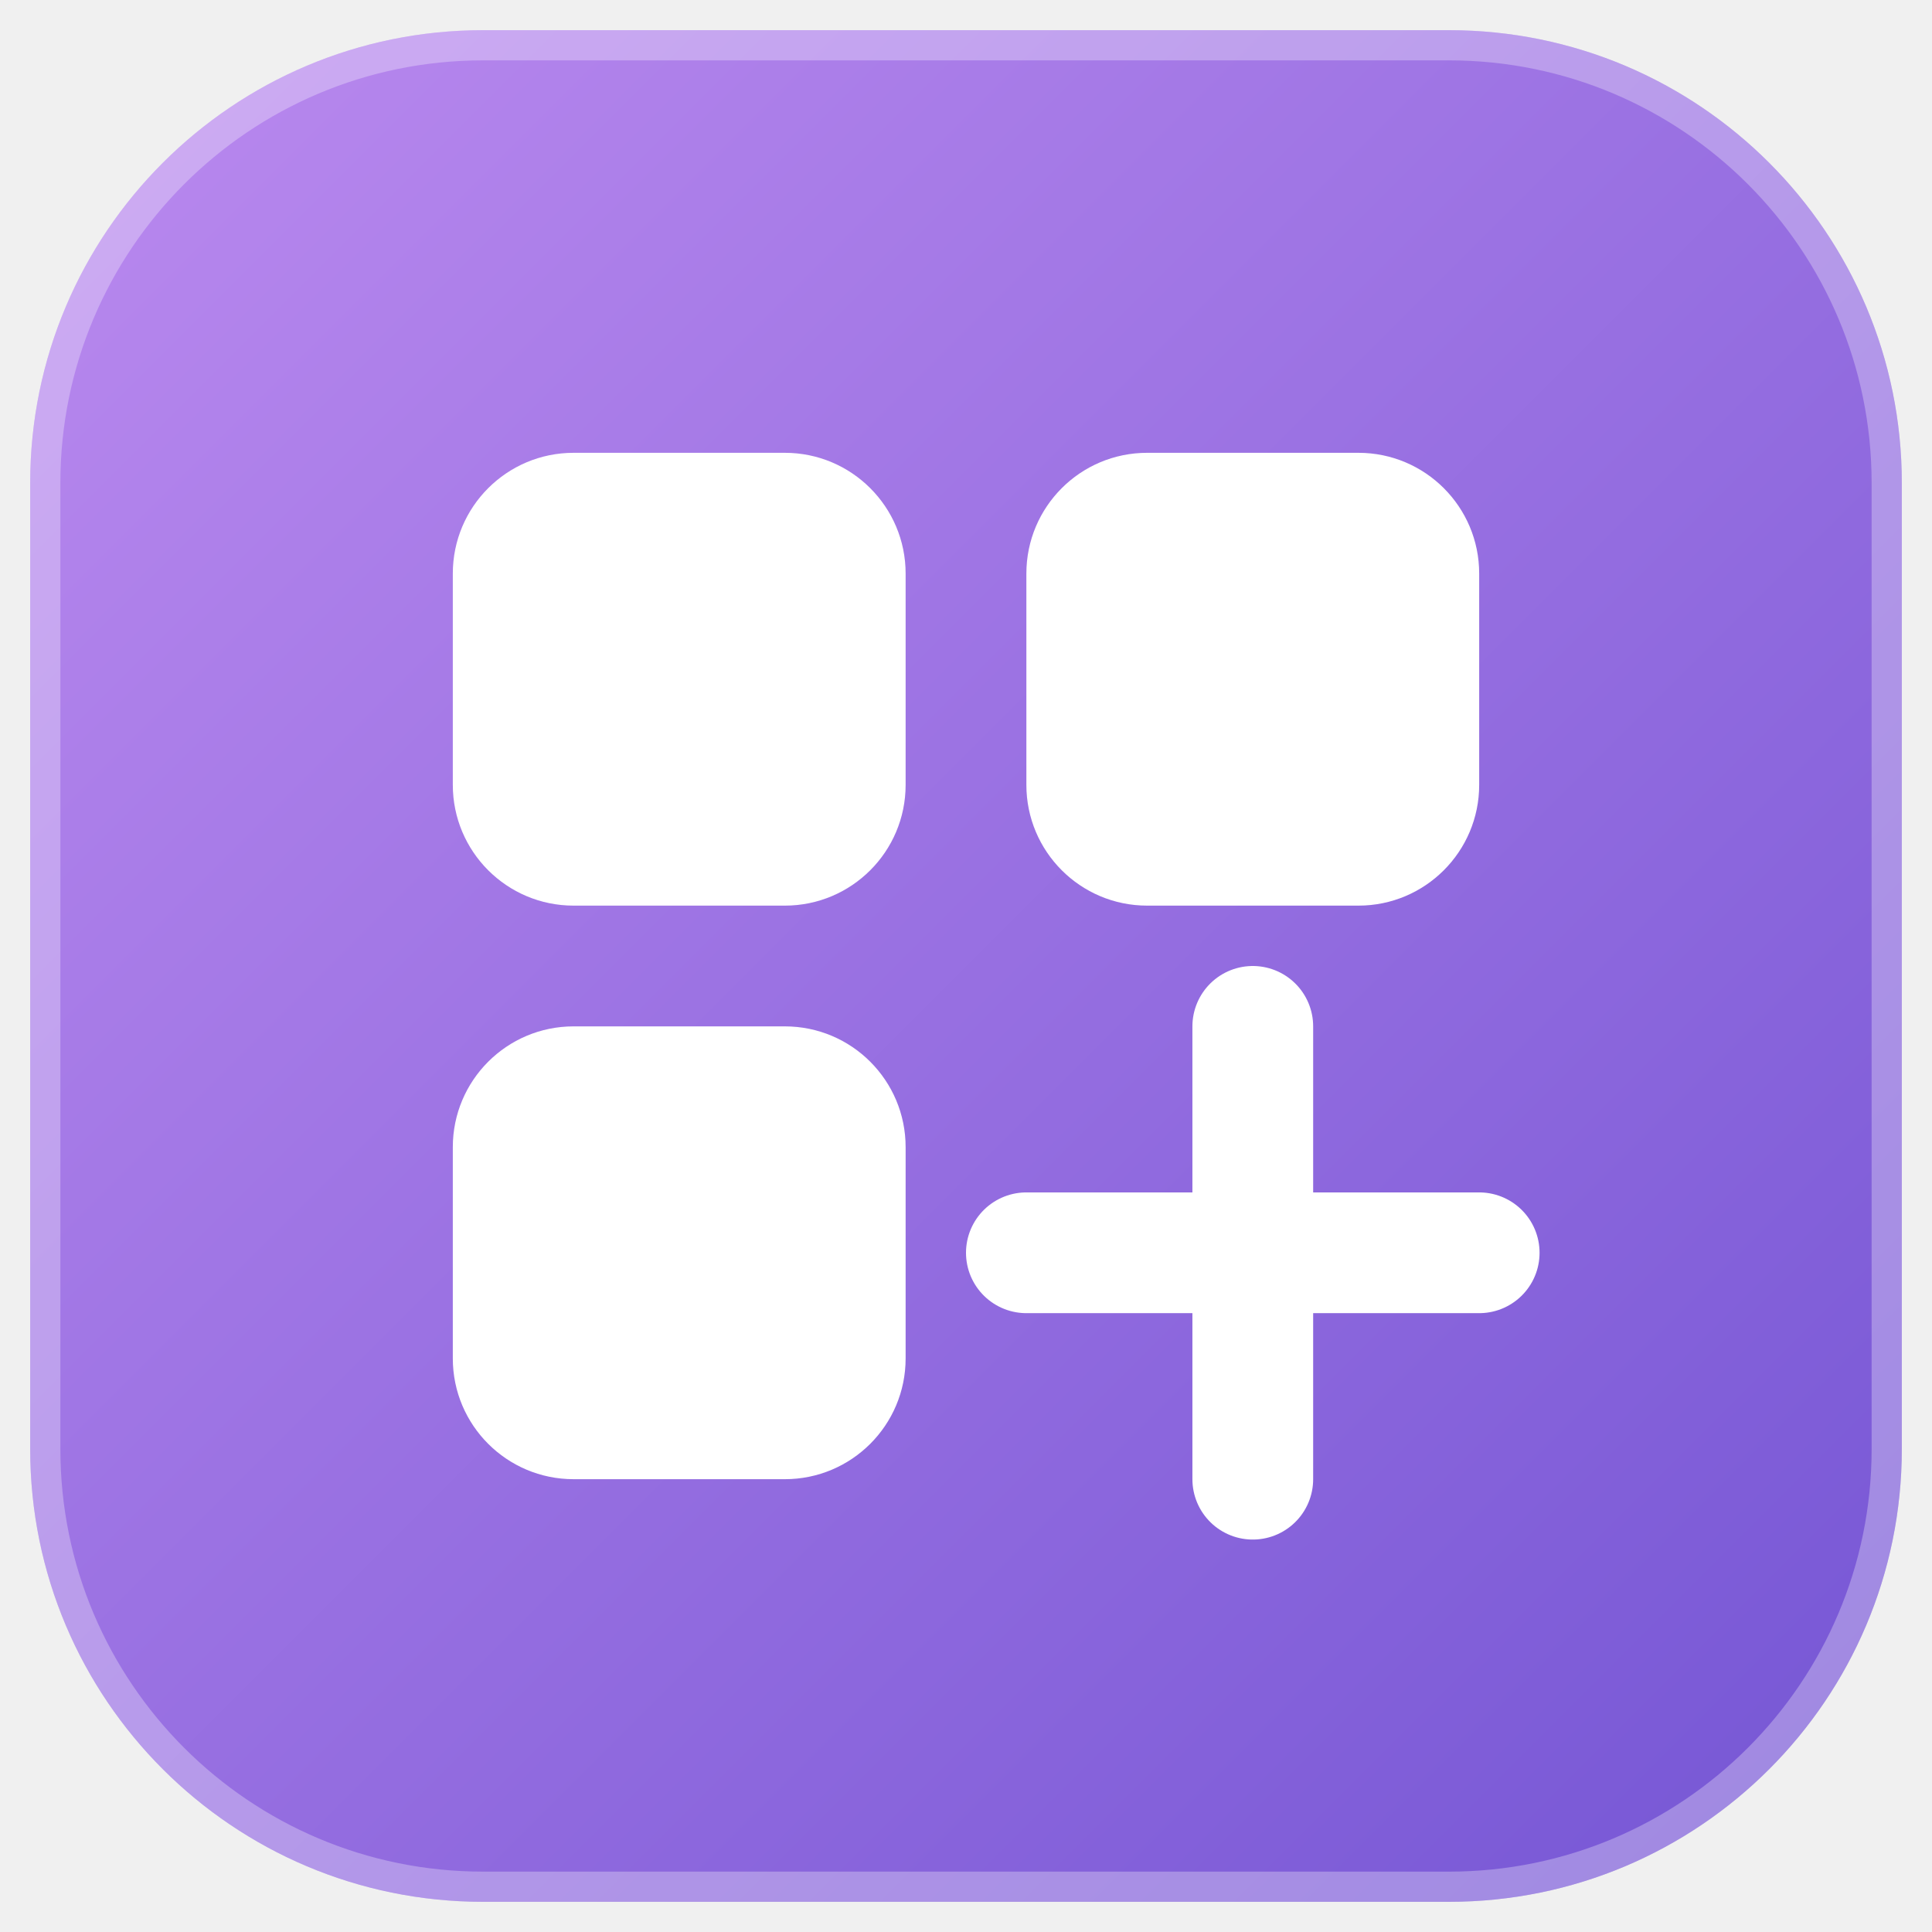
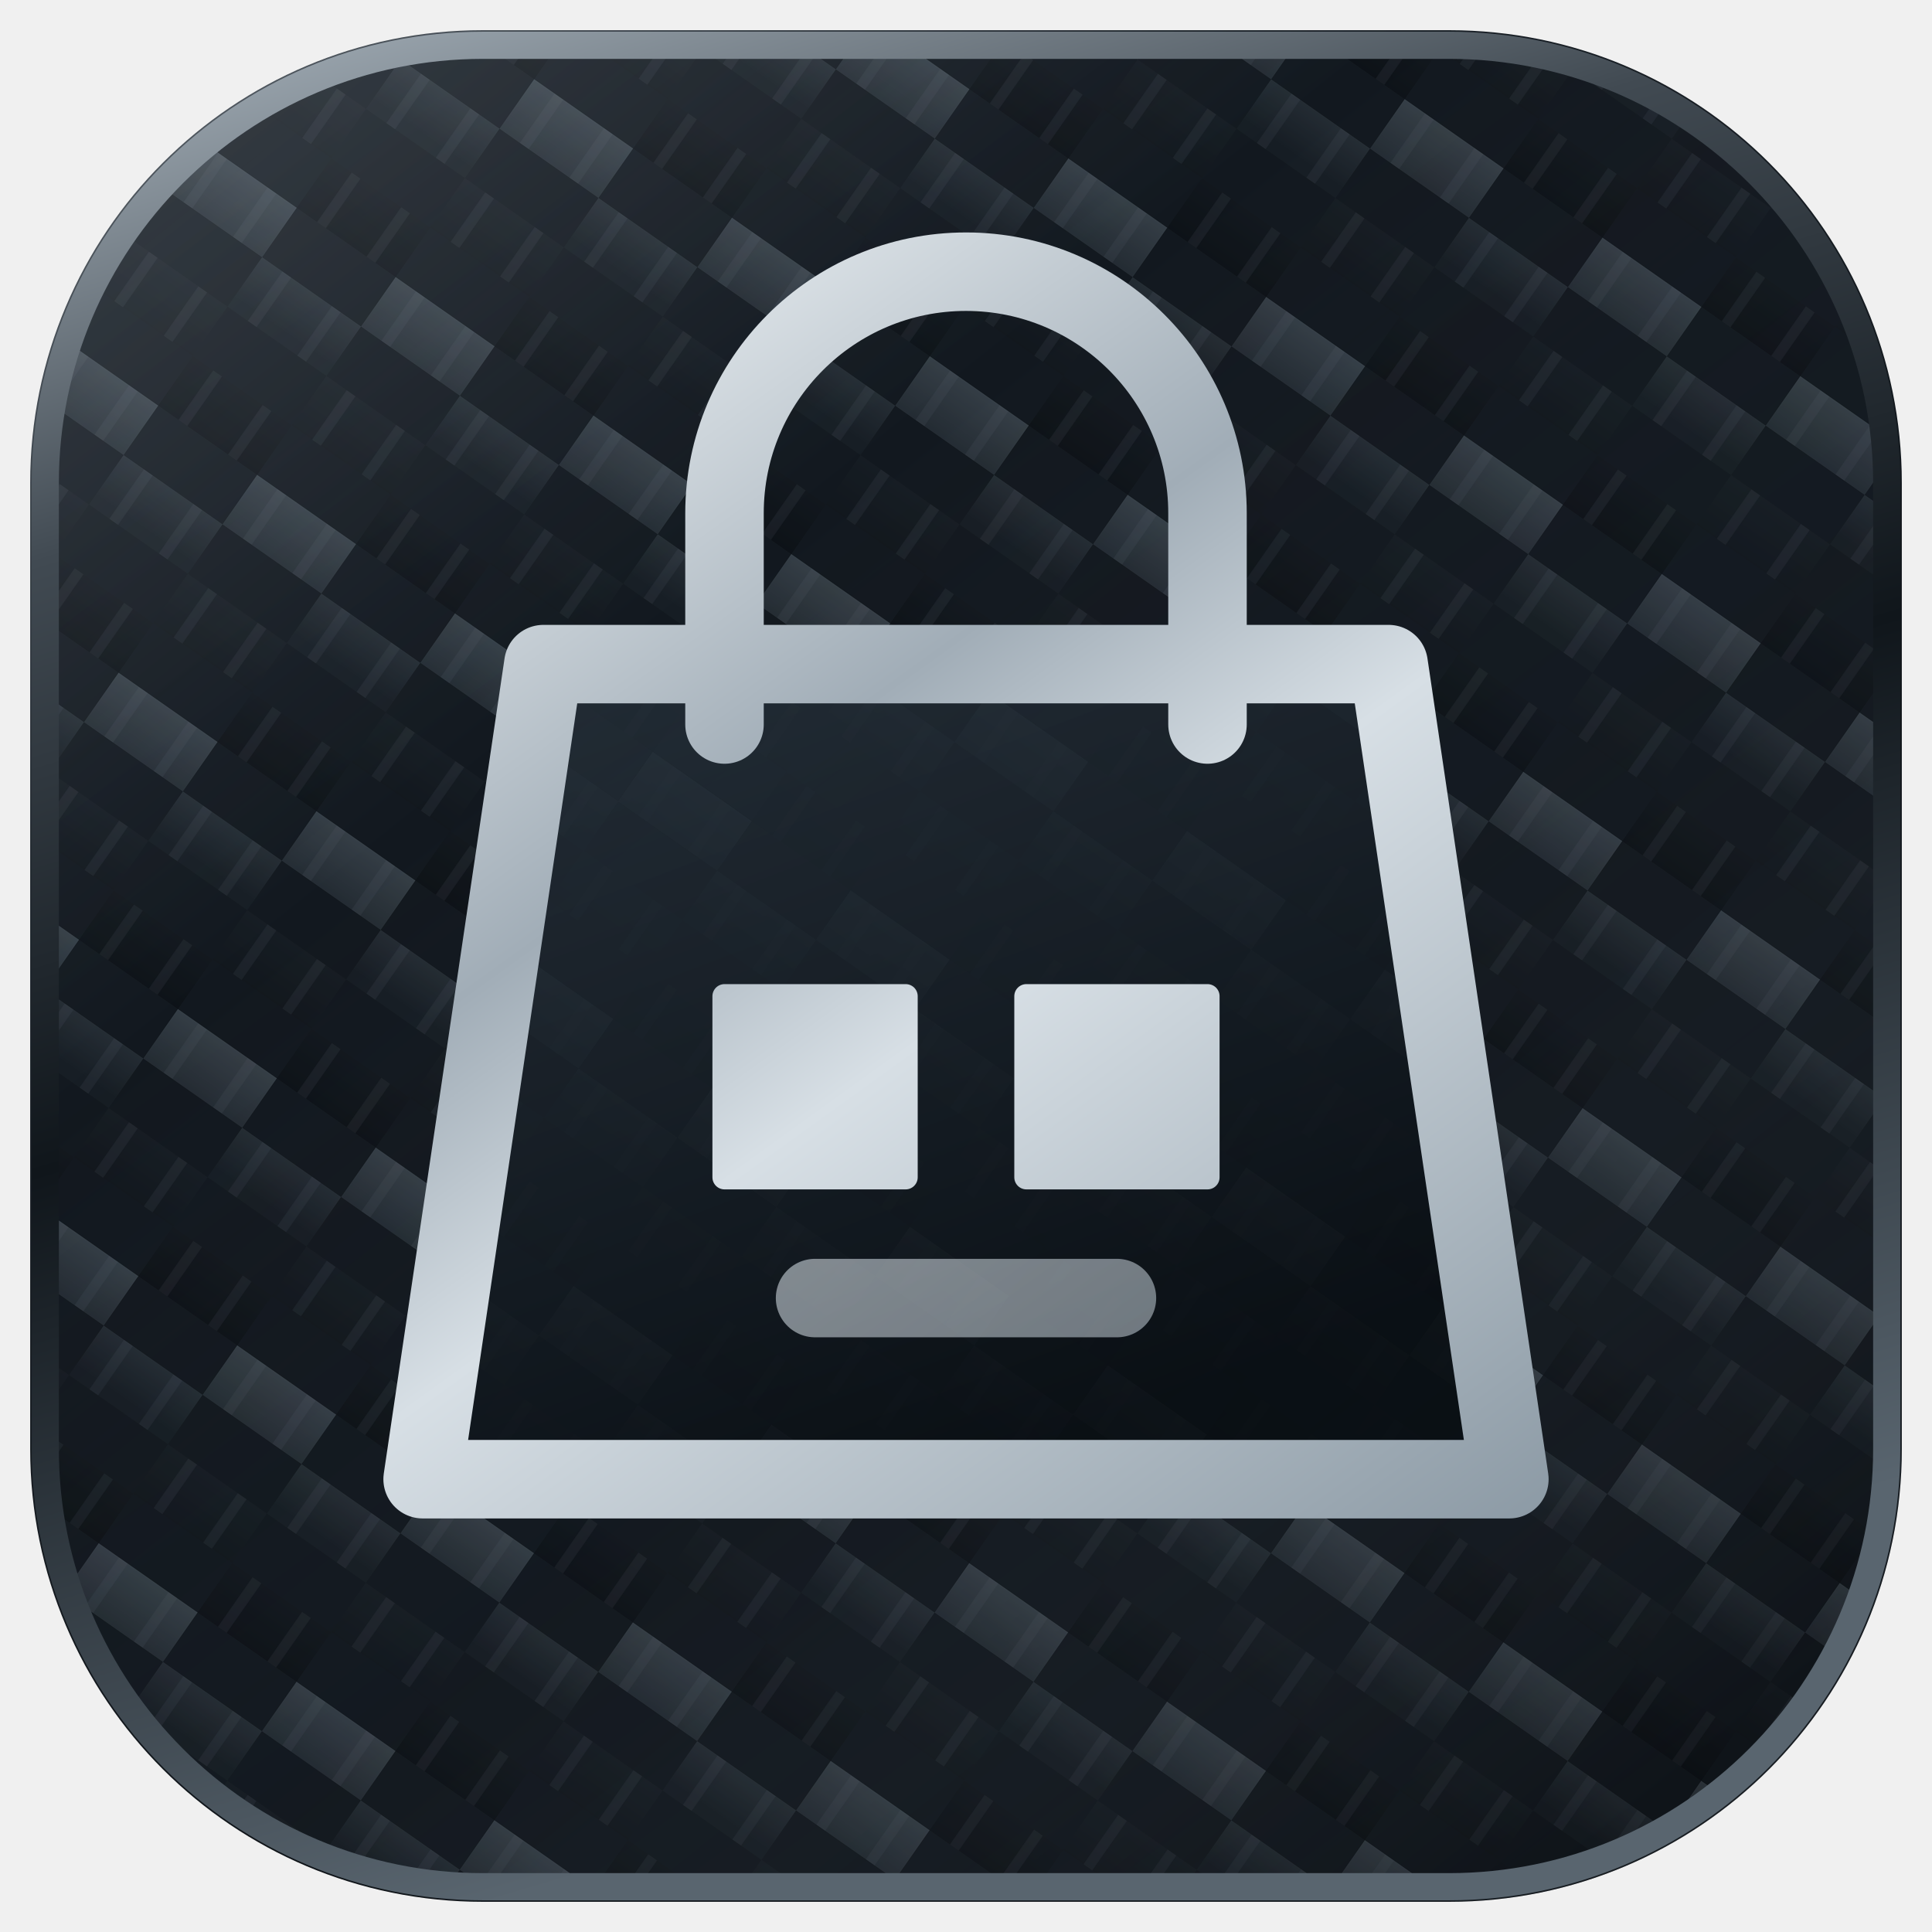
- <svg xmlns="http://www.w3.org/2000/svg" viewBox="0 0 64 64">
+ <svg xmlns="http://www.w3.org/2000/svg" viewBox="0 0 64 64" role="img" aria-labelledby="title">
  <defs>
-     <linearGradient id="g" x1="0" y1="0" x2="1" y2="1">
-       <stop stop-color="#bb8aef" />
-       <stop offset="1" stop-color="#7455d4" />
+     <linearGradient id="carbon" x1="8" y1="2" x2="53" y2="64" gradientUnits="userSpaceOnUse">
+       <stop stop-color="#3c444c" />
+       <stop offset=".23" stop-color="#1b2229" />
+       <stop offset=".65" stop-color="#090d11" />
+       <stop offset="1" stop-color="#20272e" />
+     </linearGradient>
+     <linearGradient id="yarn" x2="0" y2="1">
+       <stop stop-color="#404a53" />
+       <stop offset=".45" stop-color="#161d24" />
+       <stop offset="1" stop-color="#090d12" />
+     </linearGradient>
+     <pattern id="weave" width="8" height="8" patternUnits="userSpaceOnUse" patternTransform="rotate(35)">
+       <path fill="#10161c" d="M0 0h8v8H0z" />
+       <path fill="url(#yarn)" d="M0 0h4v2H0zM4 2h4v2H4zM0 4h4v2H0zM4 6h4v2H4z" />
+       <path d="M1 0v2m2-2v2m2 0v2m2-2v2M1 4v2m2-2v2m2 0v2m2-2v2" stroke="#87949f" stroke-opacity=".12" stroke-width=".35" />
+     </pattern>
+     <linearGradient id="sheen" x2=".8" y2="1">
+       <stop stop-color="#e5edf2" stop-opacity=".15" />
+       <stop offset=".36" stop-color="#c7d3dd" stop-opacity="0" />
+       <stop offset=".65" stop-color="#6d7b88" stop-opacity=".06" />
+       <stop offset="1" stop-color="#000000" stop-opacity=".24" />
+     </linearGradient>
+     <linearGradient id="rim" x2=".3" y2="1">
+       <stop stop-color="#a4afb8" />
+       <stop offset=".25" stop-color="#414a52" />
+       <stop offset=".56" stop-color="#10161b" />
+       <stop offset="1" stop-color="#59656f" />
+     </linearGradient>
+     <linearGradient id="metal" x1="15" y1="11" x2="46" y2="54" gradientUnits="userSpaceOnUse">
+       <stop stop-color="#edf2f5" />
+       <stop offset=".34" stop-color="#a1adb7" />
+       <stop offset=".53" stop-color="#d7dfe5" />
+       <stop offset="1" stop-color="#8c9aa5" />
+     </linearGradient>
+     <linearGradient id="inset" x2=".5" y2="1">
+       <stop stop-color="#26313b" stop-opacity=".85" />
+       <stop offset="1" stop-color="#090e13" stop-opacity=".9" />
    </linearGradient>
  </defs>
-   <rect x="1" y="1" width="62" height="62" rx="15" fill="url(#g)" />
-   <rect x="1.5" y="1.5" width="61" height="61" rx="14.5" fill="none" stroke="white" opacity=".3" />
-   <g fill="white">
-     <rect x="15" y="15" width="15" height="15" rx="4" />
-     <rect x="34" y="15" width="15" height="15" rx="4" />
-     <rect x="15" y="34" width="15" height="15" rx="4" />
-     <path d="M41.5 34v15m-7.5-7.5h15" stroke="white" stroke-width="4" stroke-linecap="round" />
+   <rect x="1" y="1" width="62" height="62" rx="15" fill="url(#carbon)" />
+   <rect x="1.5" y="1.5" width="61" height="61" rx="14.5" fill="url(#weave)" opacity=".7" />
+   <rect x="1" y="1" width="62" height="62" rx="15" fill="url(#sheen)" />
+   <rect x="1.5" y="1.5" width="61" height="61" rx="14.5" fill="none" stroke="url(#rim)" stroke-width=".9" />
+   <g fill="none" stroke="url(#metal)" stroke-width="2.6" stroke-linecap="round" stroke-linejoin="round">
+     <path d="M18 22h28l4 27H14Z" fill="url(#inset)" />
+     <path d="M24 24v-7a8 8 0 0 1 16 0v7" />
+     <path d="M24 33h6v6h-6Zm10 0h6v6h-6Z" fill="url(#metal)" stroke-width=".8" />
+     <path d="M27 43h10" stroke-opacity=".6" />
  </g>
</svg>
